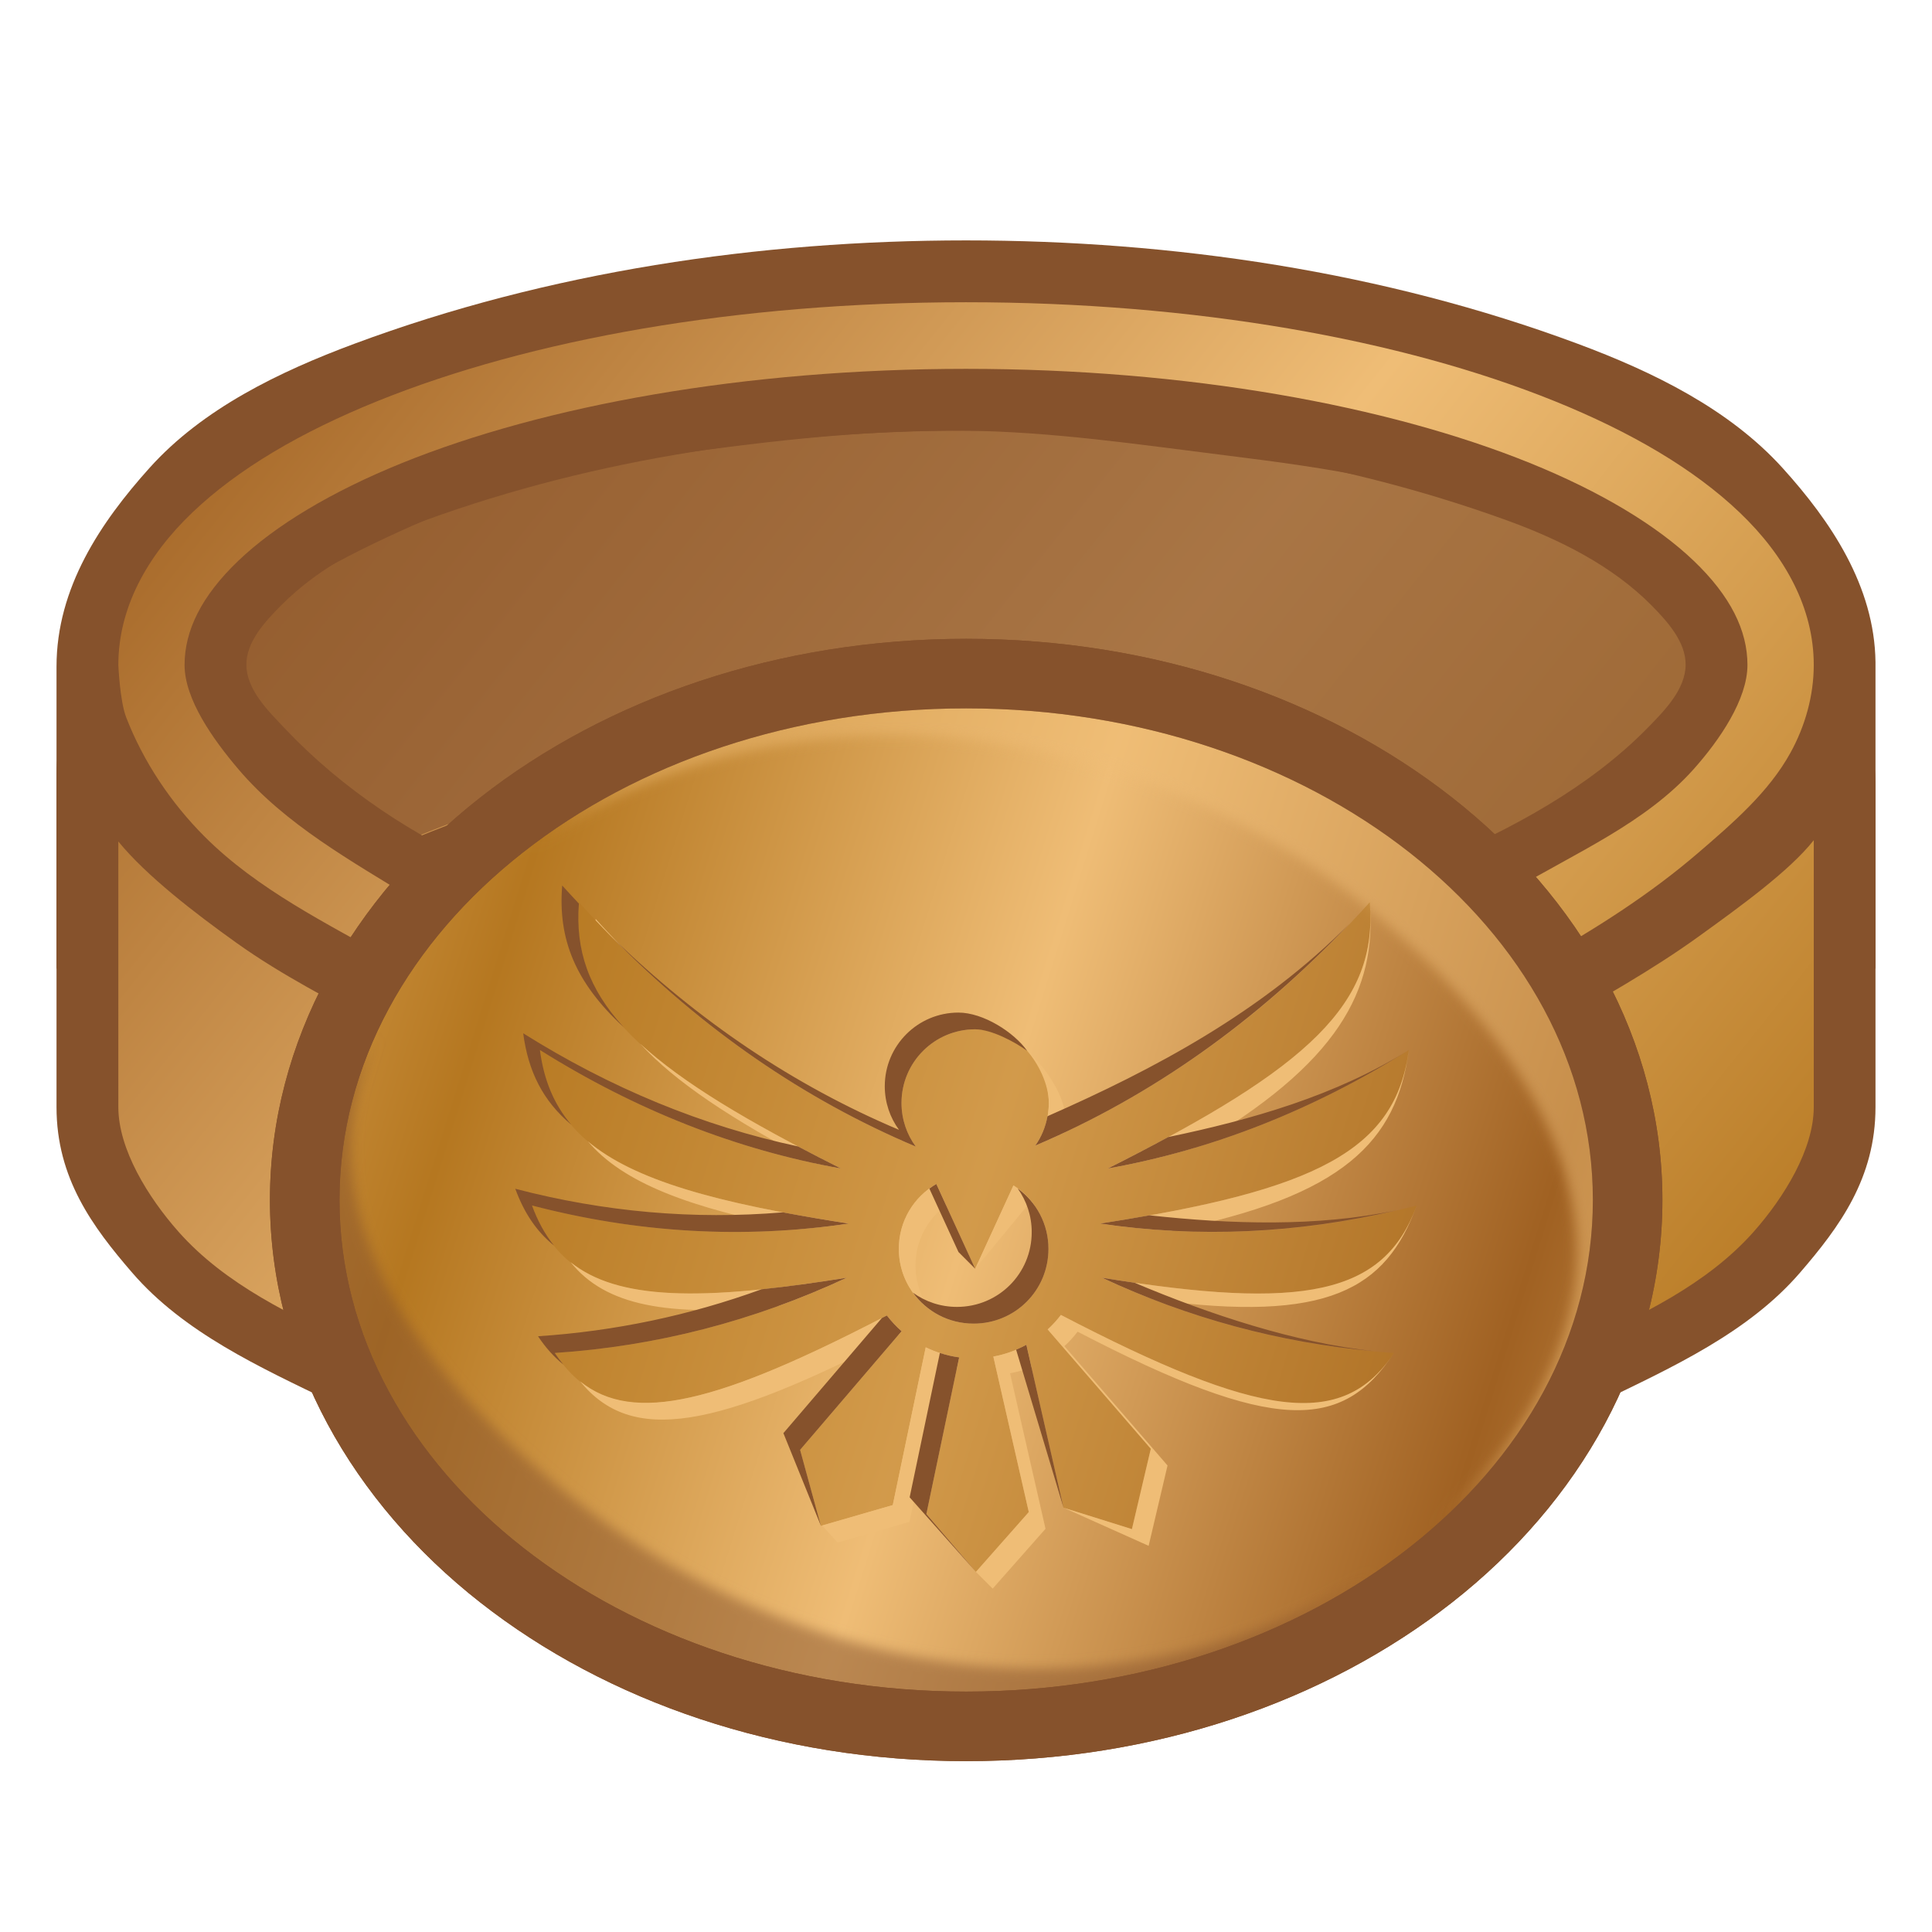
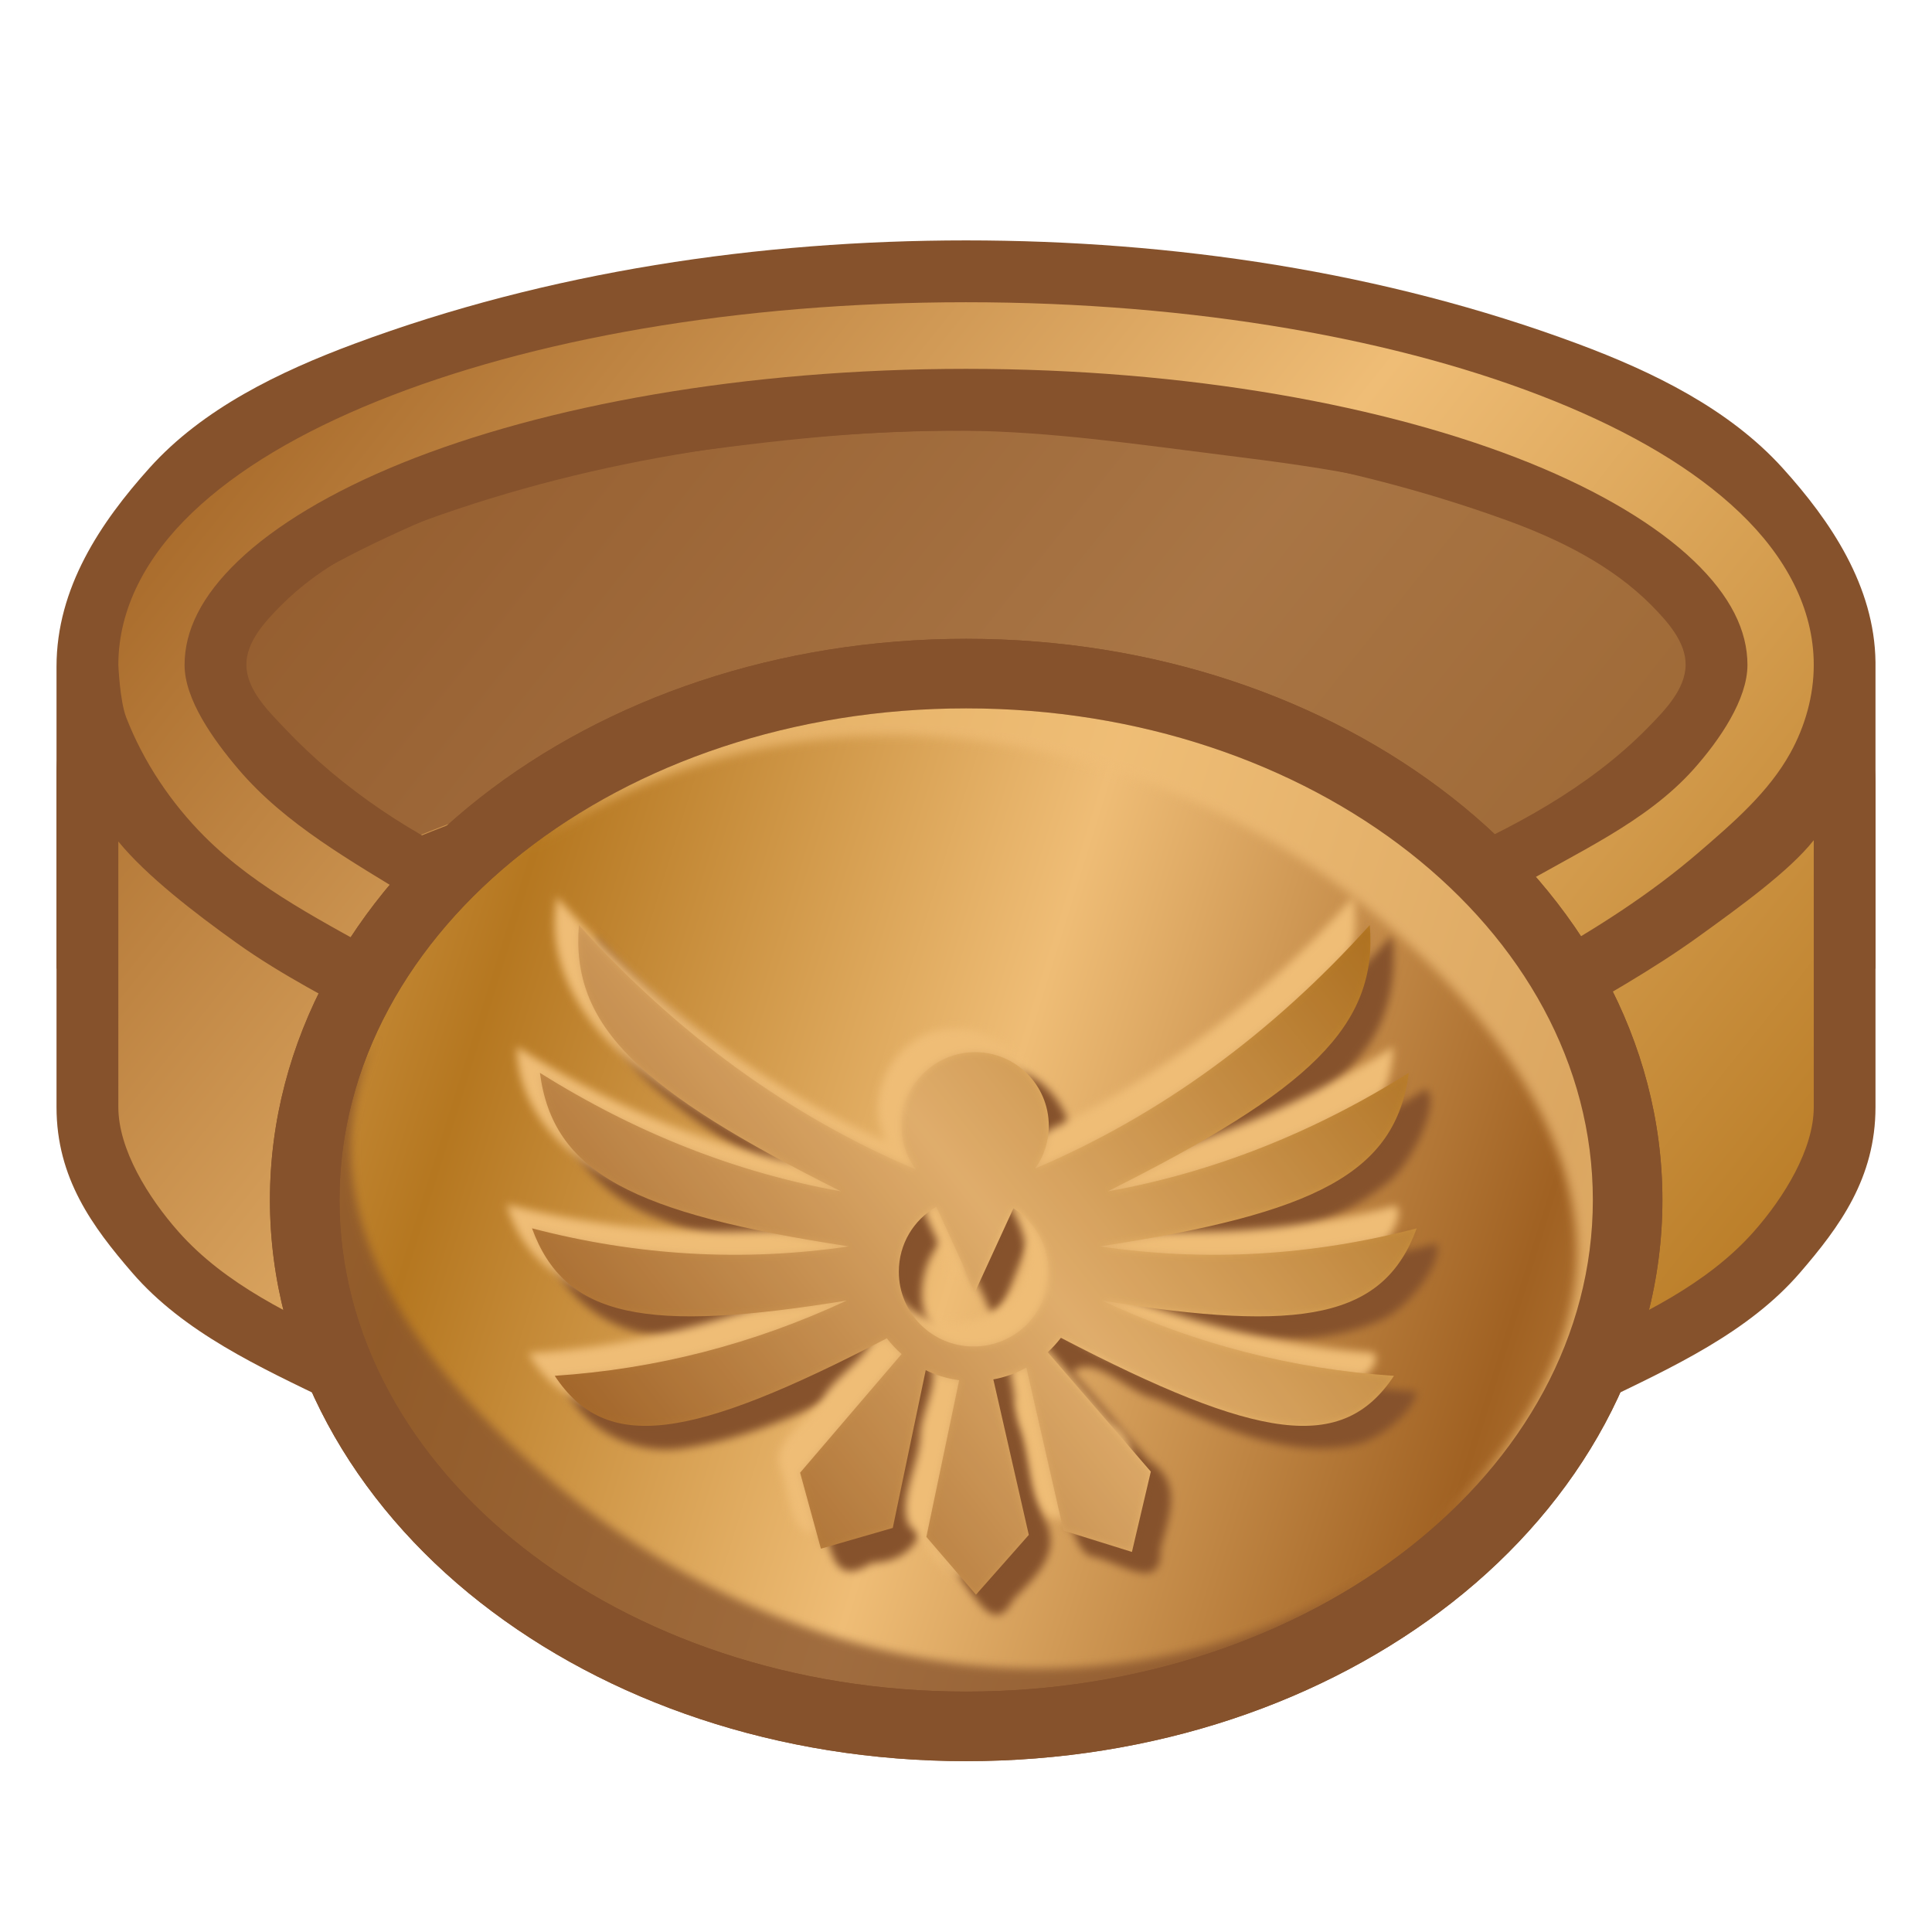
<svg xmlns="http://www.w3.org/2000/svg" xmlns:xlink="http://www.w3.org/1999/xlink" height="500" viewBox="0 0 500 500" width="500">
  <linearGradient id="a" gradientTransform="matrix(391.593 0 0 -391.593 60.7962 7618.49)" gradientUnits="userSpaceOnUse" spreadMethod="pad" x1="0" x2="1" y1="0" y2="0">
    <stop offset="0" stop-color="#a06122" />
    <stop offset=".511" stop-color="#efbd76" />
    <stop offset="1" stop-color="#b57720" />
  </linearGradient>
  <linearGradient id="b" gradientTransform="matrix(.9238254 0 0 .9223803 -157.1721 -415.4009)" gradientUnits="userSpaceOnUse" spreadMethod="reflect" x1="231.944" x2="651.046" xlink:href="#a" y1="524.578" y2="857.907" />
  <linearGradient id="c" gradientTransform="matrix(3.779527 0 0 3.779527 168.7052 -1656.226)" gradientUnits="userSpaceOnUse" spreadMethod="reflect" x1="-13.926" x2="56.234" xlink:href="#a" y1="505.792" y2="527.675" />
-   <linearGradient id="d" gradientTransform="matrix(3.779527 0 0 3.779527 -545.9119 -431.8817)" gradientUnits="userSpaceOnUse" spreadMethod="reflect" x1="0" x2="132.292" xlink:href="#a" y1="66.146" y2="66.146" />
-   <linearGradient id="e" gradientTransform="translate(-190.7457 -471.3954)" gradientUnits="userSpaceOnUse" spreadMethod="reflect" x1="-97.836" x2="-84.607" xlink:href="#a" y1="492.025" y2="505.254" />
-   <filter id="f" color-interpolation-filters="sRGB" height="1.041" width="1.027" x="-.013" y="-.021">
-     <feGaussianBlur stdDeviation="1.537" />
+   <filter id="d" color-interpolation-filters="sRGB" height="1.031" width="1.02" x="-.01" y="-.015">
+     <feGaussianBlur stdDeviation="1.139" />
  </filter>
-   <filter id="g" color-interpolation-filters="sRGB" height="1.033" width="1.026" x="-.013" y="-.017">
-     <feGaussianBlur stdDeviation="1.537" />
+   <filter id="e" color-interpolation-filters="sRGB" height="1.028" width="1.021" x="-.011" y="-.014">
+     <feGaussianBlur stdDeviation="1.272" />
+   </filter>
+   <linearGradient id="f" gradientTransform="matrix(3.779527 0 0 3.779527 168.7052 -1656.226)" gradientUnits="userSpaceOnUse" spreadMethod="reflect" x1="-6.914" x2="50.649" xlink:href="#a" y1="544.227" y2="498.665" />
+   <filter id="g" color-interpolation-filters="sRGB" height="1.029" width="1.022" x="-.011" y="-.015">
+     <feGaussianBlur stdDeviation="1.2" />
+   </filter>
+   <filter id="h" color-interpolation-filters="sRGB" height="1.029" width="1.022" x="-.011" y="-.015">
+     <feGaussianBlur stdDeviation="1.2" />
+   </filter>
+   <filter id="i" color-interpolation-filters="sRGB" height="1.028" width="1.021" x="-.011" y="-.014">
+     <feGaussianBlur stdDeviation="1.124" />
  </filter>
  <g stroke="none" transform="translate(.000494 .864027)">
    <path d="m34.682 285.613c9.848-12.384 36.348-34.636 57.97-46.892 23.289-13.2 46.133-21.695 75.409-27.626 23.477-4.756 51.456-6.211 75.409-6.2 23.706.011 52.287.971 75.409 6.2 25.665 5.804 51.17 16.265 75.409 27.626 25.88 12.13 56.44 24.544 74.177 43.01l16.907-32.082v-47.735c0-13.736-7.538-21.276-13.886-30.449-5.719-8.264-13.293-15.252-21.264-21.373-18.21-13.984-38.501-25.547-59.715-34.33-9.975-4.13-20.71-6.192-31.271-8.43-13.156-2.788-26.52-4.539-39.865-6.201-23.167-2.885-46.387-6.31-69.732-6.537-23.211-.225-46.434 2.107-69.445 5.152-13.432 1.778-26.766 4.402-39.922 7.641-10.804 2.66-21.725 5.277-31.951 9.662-20.195 8.66-39.558 19.621-57.32 32.557-7.829 5.702-15.585 11.905-21.41 19.643-6.73 8.941-14.967 15.826-14.967 30.051v50.35z" fill="#86522c" />
    <path d="m30.625 199.299c0-11.602 18.324-27.063 30.674-37.448 15.613-13.129 34.526-22.088 53.293-30.081 9.441-4.021 19.521-6.401 29.488-8.843 12.598-3.087 25.36-5.614 38.218-7.32 22.262-2.953 44.729-5.237 67.185-5.015 22.736.224 45.347 3.603 67.909 6.417 12.906 1.609 25.829 3.309 38.557 5.981 9.616 2.018 19.396 3.845 28.486 7.575 19.599 8.042 39.319 17.483 55.19 31.514 12.42 10.979 29.77 27.999 29.77 39.836v66.432c-38.976-40.576-92.746-58.068-144.68-72.836-24.214-6.886-50.058-6.63-75.233-6.615-24.842.015-49.733 2.503-74.232 6.615-11.844 1.988-23.553 4.952-34.965 8.694-19.031 6.24-38.183 12.906-55.573 22.842-19.638 11.221-41.473 25.103-54.089 40.968z" fill="url(#b)" />
    <path d="m451.623 251.732c-36.75-29.139-83.361-43.665-127.519-56.221-24.214-6.886-50.058-6.63-75.233-6.615-24.842.015-49.733 2.503-74.232 6.615-11.844 1.988-23.553 4.952-34.965 8.694-19.031 6.24-38.183 12.906-55.573 22.842-11.868 6.781-24.539 14.534-35.72 23.289v-78.958c-.143-14.714 7.86-22.275 12.387-26.828 12.701-12.774 28.429-20.425 43.283-25.824 46.507-16.904 96.49-24.135 145.336-24.135 48.856 0 98.817 7.282 145.32 24.131 14.834 5.375 30.71 12.931 43.484 25.852 4.608 4.66 13.604 12.296 13.432 26.838z" fill="#86522c" opacity=".67" />
    <path d="m14.625 285.648c0 18.405 9.333 30.987 19.605 42.883 13.364 15.477 33.065 24.47 51.477 33.365 22.266 10.758 46.46 17.128 70.301 23.693 5.697 1.569 11.485 2.856 17.328 3.736 25.192 3.796 50.666 6.613 76.143 6.623 25.68.01 51.351-2.864 76.756-6.615 5.959-.88 11.873-2.135 17.686-3.719 23.897-6.513 48.115-12.946 70.418-23.719 18.413-8.894 38.118-17.885 51.479-33.365 10.267-11.896 19.558-24.501 19.558-42.883v-115.141c-.24-19.682-11.59-36.494-24.054-50.26-13.862-15.309-33.621-24.925-52.977-32.129-50.168-18.672-104.814-26.766-158.344-26.766-53.529 0-108.174 8.096-158.342 26.768-19.355 7.204-39.179 16.76-52.977 32.127-12.642 14.08-24.057 31.008-24.057 51.417zm421.613-114.426c-.075 6.349-5.4 11.773-9.848 16.305-15.17 15.458-35.077 26.079-54.975 34.631-19.92 8.561-41.626 12.604-63.029 16.072-19.238 3.117-38.828 4.168-58.316 4.182-19.615.014-39.284-1.345-58.701-4.127-21.69-3.107-44.111-5.304-64.229-13.986-19.76-8.527-38.467-20.857-53.271-36.477-4.456-4.702-10.042-10.122-10.105-16.6-.058-5.936 4.777-11.181 8.963-15.391 10.207-10.265 23.797-17.123 37.402-22.068 44.416-16.144 92.612-23.172 139.871-23.172 47.259 0 95.438 7.076 139.871 23.174 13.65 4.945 27.349 11.732 37.557 22.056 4.158 4.206 8.881 9.487 8.81 15.401z" fill="#86522c" />
    <path d="m61.672 198.178c-6.544-7.707-13.907-18.06-13.907-26.956s4.372-17.843 13.907-26.957c9.537-9.113 24.091-17.907 42.462-25.335 36.745-14.852 88.581-24.337 145.867-24.337 57.286 0 109.125 9.485 145.868 24.339 18.372 7.428 32.925 16.221 42.459 25.335 9.537 9.113 13.911 18.062 13.911 26.957 0 8.894-7.179 19.41-13.91 26.955-12.449 13.954-30.548 21.644-46.606 31.227-4.71 2.811-9.433 5.708-14.551 7.682-21.257 8.198-43.73 13.28-66.218 16.936-20.079 3.265-40.527 4.371-60.869 4.389-20.382.018-40.822-1.386-60.996-4.29-22.736-3.273-45.676-7.044-67.315-14.75-5.161-1.838-10.004-4.539-14.663-7.42-16.051-9.926-33.224-19.388-45.438-33.774zm321.712 56.315c5.172-1.82 10.199-4.106 14.983-6.785 14.495-8.117 28.668-17.12 41.253-27.964 8.853-7.628 18.104-15.558 23.746-25.792 3.789-6.872 6.032-14.749 6.032-22.727 0-14.647-7.325-28.126-19.131-39.41-11.805-11.283-28.13-20.861-47.919-28.861-39.577-15.999-93.173-25.599-152.347-25.599s-112.77 9.602-152.345 25.6c-19.788 8-36.115 17.577-47.919 28.861-11.806 11.283-19.111 24.761-19.111 39.408 0 0 .382 9.309 2.039 13.585 4.439 11.454 11.565 22.101 20.245 30.793 13.738 13.757 31.752 22.569 48.694 32.107 4.651 2.618 9.454 5.03 14.468 6.857 21.442 7.811 43.762 13.335 66.228 17.341 22.329 3.981 45.043 6.658 67.724 6.577 22.578-.08 45.148-3.032 67.371-7.024 22.354-4.016 44.567-9.425 65.991-16.966zm-352.759 26.413v4.743c0 10.889 7.673 23.345 15.582 32.274 12.088 13.646 29.514 21.868 46.114 29.404 21.167 9.609 44.898 16.499 67.931 22.837 5.088 1.4 10.257 2.554 15.474 3.342 24.403 3.686 49.078 6.433 73.758 6.443 24.896.009 49.781-2.799 74.409-6.443 5.332-.789 10.623-1.914 15.823-3.33 23.075-6.281 46.818-13.231 68.009-22.849 16.6-7.535 34.026-15.757 46.114-29.404 7.909-8.929 15.558-21.384 15.558-32.274v-69.067c-6.31 8.002-19.3 17.353-29.77 24.912-12.107 8.741-25.226 16.002-38.142 23.497-4.845 2.812-9.524 6.036-14.752 8.05-22.183 8.544-45.852 13.007-69.341 16.66-22.262 3.462-44.88 4.911-67.409 4.914-22.621.003-45.343-1.374-67.685-4.914-23.379-3.704-46.792-8.667-68.946-17.005-5.225-1.966-9.981-5.01-14.869-7.705-12.578-6.935-25.497-13.424-37.185-21.773-10.934-7.811-23.389-17.405-30.674-26.304v32.735z" fill="url(#b)" />
  </g>
  <g transform="matrix(-1 0 0 -1 500.0898 621.1094)">
    <path d="m250.045 165.326c-48.601 0-92.943 15.334-125.791 41.102-32.848 25.768-54.393 62.794-54.393 104.127s21.545 78.357 54.393 104.125c32.848 25.768 77.19 41.104 125.791 41.104s92.943-15.335 125.791-41.104 54.393-62.792 54.393-104.125-21.545-78.359-54.393-104.127c-32.848-25.768-77.19-41.102-125.791-41.102z" fill="#86522c" />
    <path d="m412.228 310.554a162.184 127.228 0 0 1 -162.184 127.228 162.184 127.228 0 0 1 -162.184-127.228 162.184 127.228 0 0 1 162.184-127.228 162.184 127.228 0 0 1 162.184 127.228z" fill="url(#c)" />
-     <path d="m421.229 310.555c0-38.233-19.849-72.651-50.947-97.047-31.099-24.396-73.543-39.182-118.832-39.182s-76.852 18.065-107.214 39.869c26.72-17.395 60.537-25.735 91.976-24.842 41.942 1.191 84.908 18.856 117.404 45.398 26.615 21.738 54.289 52.455 55.631 86.793.416 10.635-2.063 21.287-6.385 31.454 6.706-14.493 18.367-26.018 18.367-42.444z" fill="#86522c" filter="url(#f)" opacity=".5" />
-     <path d="m265.062 430.773c-42.201-.975-85.953-17.647-118.59-44.418-26.62-21.835-53.354-53.361-54.445-87.773-.857-27.044 16.52-54.092 36.975-72.502-27.736 24.013-50.141 48.682-50.141 84.475 0 38.233 19.849 72.649 50.947 97.045 31.099 24.396 73.543 39.184 120.236 39.184 46.693 0 85.837-23.813 116.936-48.209-27.749 22.357-66.334 33.021-101.918 32.199z" fill="#efbd76" filter="url(#g)" opacity=".5" stroke-width="3.78" />
+     <g stroke-width="1.118" transform="matrix(-.8947122 0 0 -.8947122 471.6444 587.2537)">
+       <path d="m369.188 234.574c-25.96 28.921-57.543 53.087-93.213 68.754 7.619-13.999-4.082-33.159-20.188-32.366-16.085-.651-27.793 18.634-19.909 32.614-36.745-15.929-68.911-41.09-95.568-70.773-2.799 17.371 5.721 34.542 19.048 45.38 14.937 12.982 32.535 22.379 49.98 31.503-28.622-6.066-55.761-18.007-80.484-33.523.137 17.832 13.814 32.503 29.884 38.512 16.807 7.11 34.885 10.42 52.782 13.488-28.6 3.298-57.76.784-85.534-6.686 3.707 15.057 17.562 25.666 32.712 27.121 17.284 2.426 34.776.115 51.931-2.279-24.806 10.605-51.451 16.847-78.383 18.412 6.63 12.462 21.255 18.8 34.959 16.111 22.407-3.598 42.721-14.565 62.81-24.566 5.968 6.883-9.03 14.188-12.406 21.271-4.004 7.272-16.49 12.647-11.993 21.822 2.765 8.775 2.528 22.898 14.708 14.886 11.083-.442 15.359-7.198 15.599-17.696 2.15-10.294 4.301-20.587 6.451-30.881 13.463.472 3.011 14.798 3.142 23.186-.393 8.512-6.802 18.569-3.027 26.01 6.245 4.568 12.384 22.584 18.754 10.016 6.791-7.004 14.556-13.76 8.822-23.958-2.532-11.105-5.065-22.211-7.597-33.316 12.097-7.772 8.674 11.764 12.392 19.105 3.309 7.989 1.608 20.606 8.306 25.463 7.721.807 21.301 11.89 20.692-1.904 2.548-9.465 6.654-19.312-3.34-25.697-7.376-8.537-14.753-17.073-22.129-25.61 6.502-5.459 16.11 6.228 24.126 7.796 18.076 7.742 37.559 17.602 57.73 13.316 7.029-1.52 17.483-9.958 17.684-15.434-26.561-1.641-52.819-7.881-77.291-18.332 21.813 2.601 45.388 7.046 66.309-2.001 8.303-3.089 18.873-17.085 16.856-22.469-27.312 7.203-55.947 9.543-84.03 6.312 23.667-4.524 49.366-7.817 68.869-23.195 7.313-4.711 16.806-24.141 12.079-27.84-24.178 15.177-50.832 26.582-78.788 32.561 22.593-12.251 47.258-24.042 62.414-45.662 6.091-9.187 7.917-20.565 6.605-31.381-.587.643-1.174 1.287-1.762 1.93zm-114.328 107.234c3.707 2.627 7.399-14.912 11.112-19.768 5.287-6.911 12.826 12.578 9.255 18.954-3.668 17.15-29.635 20.497-37.593 4.882-6.357-7.701-.935-26.602 7.174-25.977 3.351 7.303 6.702 14.606 10.052 21.909z" fill="#86522c" filter="url(#h)" stroke-width="4.225" />
+       <path d="m128.961 224.074c-2.525 19.476 9.992 36.979 25.141 47.824 13.643 10.481 28.835 18.702 44.062 26.614-28.611-6.121-55.853-17.925-80.488-33.627.081 18.099 14.106 32.873 30.42 38.848 16.666 6.934 34.536 10.227 52.246 13.252-28.56 3.467-58.11.438-85.546-6.471 3.947 15.098 17.848 25.594 33.091 26.962 17.168 2.332 34.53.042 51.564-2.333-24.809 10.602-51.455 16.849-78.389 18.41 6.676 12.538 21.425 18.851 35.196 16.081 22.316-3.659 42.558-14.557 62.577-24.536 5.969 6.885-9.029 14.19-12.405 21.273-4.004 7.272-16.489 12.648-11.992 21.822 2.765 8.774 2.527 22.898 14.707 14.886 11.084-.442 15.358-7.199 15.598-17.697 2.151-10.294 4.302-20.588 6.453-30.882 13.46.473 3.009 14.796 3.141 23.185-.393 8.512-6.801 18.569-3.027 26.011 6.246 4.567 12.382 22.583 18.754 10.017 6.791-7.004 14.557-13.76 8.822-23.958-2.533-11.105-5.066-22.211-7.598-33.316 12.096-7.772 8.675 11.764 12.393 19.104 3.309 7.988 1.609 20.605 8.307 25.462 7.72.807 21.299 11.89 20.69-1.904 2.548-9.465 6.655-19.312-3.34-25.697-7.376-8.536-14.752-17.072-22.128-25.608 6.392-5.49 15.884 6.095 23.787 7.638 18.08 7.78 37.505 17.609 57.707 13.573 6.253-.8 21.056-12.017 16.722-15.617-26.033-1.763-51.756-7.927-75.758-18.163 21.806 2.47 45.376 7.003 66.252-2.162 7.931-2.717 19.978-18.456 16.055-22.223-27.117 7.074-55.523 9.347-83.386 6.144 24.018-4.641 50.355-7.866 69.818-24.04 7.854-7.083 12.531-17.523 12.828-28.059-24.614 15.664-51.81 27.517-80.401 33.581 22.228-12.012 46.263-23.651 61.6-44.503 6.606-9.377 8.742-21.234 7.333-32.49-26.351 29.73-58.484 54.677-94.971 70.676 7.569-13.836-3.82-32.665-19.59-32.347-16.418-1.198-28.476 18.453-20.508 32.597-36.718-15.997-69.071-41.033-95.555-70.926zm114.723 106.559c3.228 2.795 6.44-12.191 9.668-16.634 4.456-14.713 15.455 9.594 10.382 16.905-4.286 15.623-27.405 18.957-36.146 5.533-8.137-6.91-2.285-29.756 6.239-27.287 3.286 7.161 6.571 14.323 9.857 21.484z" fill="#efbd76" filter="url(#g)" stroke-width="4.225" />
+       <path d="m135.664 229.738c-2.38 29.168 17.345 47.758 75.8 77.028-30.325-5.444-59.353-16.884-87.083-34.284v.016c3.815 28.935 26.751 40.601 89.352 50.19-30.546 4.495-61.095 2.744-91.639-5.229 9.443 25.888 32.828 30.386 91.051 20.884-27.005 12.586-55.161 19.837-84.476 21.775 14.876 22.486 39.152 18.712 96.06-10.846 1.276 1.657 2.698 3.182 4.271 4.557l-29.358 34.317 6.02 21.977 20.783-6.002 9.533-45.635c2.99 1.461 6.251 2.454 9.669 2.909l-9.483 45.314 14.343 16.73 15.285-17.301-10.257-44.979c3.401-.622 6.617-1.792 9.551-3.412l10.745 47.13 19.79 6.188 5.465-23.237-29.828-34.52c1.395-1.282 2.669-2.677 3.817-4.187 57.115 29.696 81.445 33.521 96.346 10.997-29.315-1.938-57.47-9.188-84.476-21.775 58.222 9.503 81.608 5.005 91.051-20.883-30.539 7.972-61.083 9.721-91.623 5.23 62.6-9.59 85.519-21.257 89.335-50.191v-.016c-27.735 17.402-56.752 28.84-87.082 34.284 58.455-29.269 78.179-47.86 75.799-77.027-28.466 31.58-60.713 55.052-96.767 70.403 2.474-3.48 3.917-7.747 3.917-12.342.002-11.766-9.537-21.303-21.303-21.303-11.767 0-21.304 9.537-21.304 21.304 0 4.712 1.529 9.082 4.119 12.611-36.314-15.344-68.787-38.903-97.422-70.671zm103.375 81.5 11.248 24.516 11.064-24.095c6.094 3.816 10.122 10.579 10.122 18.345 0 12.01-9.631 21.624-21.641 21.624-12.008 0-21.639-9.615-21.639-21.624 0-8.067 4.352-15.043 10.845-18.765z" fill="url(#f)" />
+       <path d="m135.664 229.738c-2.38 29.168 17.345 47.758 75.8 77.028-30.325-5.444-59.353-16.884-87.083-34.284v.016c3.815 28.935 26.751 40.601 89.352 50.19-30.546 4.495-61.095 2.744-91.639-5.229 9.443 25.888 32.828 30.386 91.051 20.884-27.005 12.586-55.161 19.837-84.476 21.775 14.876 22.486 39.152 18.712 96.06-10.846 1.276 1.657 2.698 3.182 4.271 4.557l-29.358 34.317 6.02 21.977 20.783-6.002 9.533-45.635c2.99 1.461 6.251 2.454 9.669 2.909l-9.483 45.314 14.343 16.73 15.285-17.301-10.257-44.979c3.401-.622 6.617-1.792 9.551-3.412l10.745 47.13 19.79 6.188 5.465-23.237-29.828-34.52c1.395-1.282 2.669-2.677 3.817-4.187 57.115 29.696 81.445 33.521 96.346 10.997-29.315-1.938-57.47-9.188-84.476-21.775 58.222 9.503 81.608 5.005 91.051-20.883-30.539 7.972-61.083 9.721-91.623 5.23 62.6-9.59 85.519-21.257 89.335-50.191v-.016c-27.735 17.402-56.752 28.84-87.082 34.284 58.455-29.269 78.179-47.86 75.799-77.027-28.466 31.58-60.713 55.052-96.767 70.403 2.474-3.48 3.917-7.747 3.917-12.342.002-11.766-9.537-21.303-21.303-21.303-11.767 0-21.304 9.537-21.304 21.304 0 4.712 1.529 9.082 4.119 12.611-36.314-15.344-68.787-38.903-97.422-70.671zm103.375 81.5 11.248 24.516 11.064-24.095c6.094 3.816 10.122 10.579 10.122 18.345 0 12.01-9.631 21.624-21.641 21.624-12.008 0-21.639-9.615-21.639-21.624 0-8.067 4.352-15.043 10.845-18.765z" fill="#86522c" filter="url(#i)" opacity=".15" />
+     </g>
+     <path d="m421.229 310.555c0-38.233-19.849-72.651-50.947-97.047-31.099-24.396-73.543-39.182-118.832-39.182s-76.852 18.065-107.214 39.869c26.72-17.395 60.537-25.735 91.976-24.842 41.942 1.191 84.908 18.856 117.404 45.398 26.615 21.738 54.289 52.455 55.631 86.793.416 10.635-2.063 21.287-6.385 31.454 6.706-14.493 18.367-26.018 18.367-42.444z" fill="#86522c" filter="url(#d)" opacity=".75" />
+     <path d="m265.062 430.773c-42.201-.975-85.953-17.647-118.59-44.418-26.62-21.835-53.354-53.361-54.445-87.773-.857-27.044 16.52-54.092 36.975-72.502-27.736 24.013-50.141 48.682-50.141 84.475 0 38.233 19.849 72.649 50.947 97.045 31.099 24.396 73.543 39.184 120.236 39.184 46.693 0 85.837-23.813 116.936-48.209-27.749 22.357-66.334 33.021-101.918 32.199z" fill="#efbd76" filter="url(#e)" opacity=".75" stroke-width="3.78" />
    <path d="m250.045 165.326c-48.601 0-92.943 15.334-125.791 41.102-32.848 25.768-54.393 62.794-54.393 104.127s21.545 78.357 54.393 104.125c32.848 25.768 77.19 41.104 125.791 41.104s92.943-15.335 125.791-41.104c32.848-25.768 54.393-62.792 54.393-104.125s-21.545-78.359-54.393-104.127c-32.848-25.768-77.19-41.102-125.791-41.102zm0 18a162.184 127.228 0 0 1 162.184 127.229 162.184 127.228 0 0 1 -162.184 127.229 162.184 127.228 0 0 1 -162.184-127.229 162.184 127.228 0 0 1 162.184-127.229z" fill="#86522c" />
  </g>
-   <g stroke-width="1.118" transform="matrix(.8947122 0 0 .8947122 28.44547 27.94635)">
-     <path d="m135.664 229.738c-2.38 29.168 17.345 47.758 75.8 77.028-30.325-5.444-59.353-16.884-87.083-34.284v.016c3.815 28.935 26.751 40.601 89.352 50.19-30.546 4.495-61.095 2.744-91.639-5.229 9.443 25.888 32.828 30.386 91.051 20.884-27.005 12.586-55.161 19.837-84.476 21.775 14.876 22.486 39.152 18.712 96.06-10.846 1.276 1.657 2.698 3.182 4.271 4.557l-29.358 34.317 6.02 21.977 20.783-6.002 9.533-45.635c2.99 1.461 6.251 2.454 9.669 2.909l-9.483 45.314 14.343 16.73 15.285-17.301-10.257-44.979c3.401-.622 6.617-1.792 9.551-3.412l10.745 47.13 19.79 6.188 5.465-23.237-29.828-34.52c1.395-1.282 2.669-2.677 3.817-4.187 57.115 29.696 81.445 33.521 96.346 10.997-29.315-1.938-57.47-9.188-84.476-21.775 58.222 9.503 81.608 5.005 91.051-20.883-30.539 7.972-61.083 9.721-91.623 5.23 62.6-9.59 85.519-21.257 89.335-50.191v-.016c-27.735 17.402-56.752 28.84-87.082 34.284 58.455-29.269 78.179-47.86 75.799-77.027-28.466 31.58-60.713 55.052-96.767 70.403 2.474-3.48 3.917-7.747 3.917-12.342.002-11.766-9.537-21.303-21.303-21.303-11.767 0-21.304 9.537-21.304 21.304 0 4.712 1.529 9.082 4.119 12.611-36.314-15.344-68.787-38.903-97.422-70.671zm103.375 81.5 11.248 24.516 11.064-24.095c6.094 3.816 10.122 10.579 10.122 18.345 0 12.01-9.631 21.624-21.641 21.624-12.008 0-21.639-9.615-21.639-21.624 0-8.067 4.352-15.043 10.845-18.765z" fill="#b57720" opacity=".5" stroke-width="4.224" />
-     <g stroke-width="4.225">
-       <path d="m364.424 229.74c2.379 29.167-17.345 47.759-75.799 77.028 8.387-1.505 16.662-3.516 24.848-5.938 41.906-24.469 53.031-45.587 50.951-71.09zm-223.924 4.835c-.011.132-.004.256-.014.387 2.932 3.113 5.91 6.126 8.921 9.072-3.005-3.074-5.979-6.212-8.904-9.457zm12.886 36.081c10.025 10.967 26.307 21.813 50.483 34.551 2.527.541 5.048 1.102 7.593 1.559-27.238-13.639-45.975-24.958-58.077-36.11zm222.321 1.845c-3.816 28.935-26.735 40.6-89.335 50.191 6.879 1.012 13.758 1.66 20.637 2.038 49.834-9.899 65.227-25.898 68.698-52.215zm-110.371.236c3.257 3.742 6.24 9.713 6.239 15.064 0 4.595-1.444 8.863-3.918 12.343 2.829-1.204 5.626-2.477 8.408-3.781.213-1.213.347-2.452.347-3.725.001-6.416-5.281-14.687-11.076-19.901zm-127.087 26.157c10.078 11.896 29.081 19.311 61.258 25.385 4.742-.397 9.483-.892 14.225-1.589-38.733-5.933-62.253-12.673-75.483-23.795zm100.79 12.345c-6.493 3.722-10.845 10.697-10.845 18.764 0 7.242 3.517 13.598 8.932 17.515-2.569-3.556-4.095-7.924-4.095-12.678 0-7.199 3.478-13.511 8.838-17.435zm22.312.42-11.063 24.095 15.9-19.258c.428.268.821.582 1.228.879-1.633-2.274-3.685-4.225-6.065-5.716zm116.644 5.801c-9.443 25.888-32.83 30.389-91.052 20.885 4.992 2.327 10.038 4.408 15.108 6.37 50.186 6.758 67.08-2.956 75.944-27.255zm-244.734 16.393c10.004 12.524 27.968 16.004 60.075 12.676 6.669-2.421 13.274-5.141 19.808-8.186-42.494 6.936-66.38 6.364-79.883-4.49zm141.812 15.269c-1.148 1.51-2.422 2.905-3.817 4.187l29.827 34.52-5.463 23.238-19.7-6.16 24.537 10.997 5.463-23.238-29.827-34.52c1.395-1.282 2.668-2.678 3.817-4.187 57.115 29.696 76.609 28.684 91.51 6.16-14.902 22.524-39.232 18.699-96.347-10.997zm-50.344.151c-48.493 25.187-73.257 31.581-88.735 19.029 14.957 18.453 39.304 13.835 92.143-13.465l.862-1.008c-1.573-1.376-2.994-2.899-4.27-4.556zm40.356 8.474c-2.934 1.621-6.151 2.791-9.551 3.413l10.257 44.978-15.286 17.303 4.837 4.837 15.286-17.303-10.257-44.978c2.145-.392 4.205-1.024 6.178-1.828zm-29.107.739-9.535 45.635-20.432 5.9 4.487 4.939 20.781-6.001 9.535-45.635c1.311.641 2.682 1.175 4.088 1.63l.744-3.557c-3.418-.456-6.679-1.448-9.669-2.91zm39.846 46.362.002.017h.002z" fill="#efbd76" />
-       <path d="m130.826 224.9c-1.271 15.577 3.854 28.138 17.723 40.918-10.107-11.056-13.908-22.259-12.9-35.694-1.618-1.718-3.226-3.454-4.82-5.222zm227.791 10.973c-25.315 25.595-56.465 42.139-87.417 55.764-.565 3.121-1.776 6.02-3.543 8.505 33.642-14.323 63.926-35.814 90.96-64.269zm-213.358 3.996c26.241 26.673 55.503 46.884 87.828 60.542-2.59-3.528-4.119-7.9-4.119-12.612 0-5.883 2.384-11.209 6.239-15.064 3.855-3.855 9.181-6.239 15.064-6.239 4.697 0 11.543 3.665 15.064 6.24-3.861-5.427-12.733-11.077-19.901-11.077-11.767 0-21.303 9.537-21.303 21.303 0 4.712 1.529 9.084 4.119 12.612-30.349-12.824-58.005-31.409-82.991-55.705zm-25.715 27.775v.017c1.454 11.032 5.716 19.542 13.868 26.395-5.032-5.94-7.9-12.976-9.032-21.558v-.017c27.729 17.4 56.757 28.84 87.082 34.284-4.382-2.194-8.476-4.313-12.43-6.396-27.581-5.909-54.086-16.785-79.489-32.725zm256.163 4.839c-21.074 13.223-45.676 20.198-69.586 25.179-5.424 2.935-11.191 5.948-17.496 9.105 30.33-5.444 59.346-16.882 87.082-34.284zm-136.668 38.755c-.699.401-1.361.856-2.008 1.33l8.42 18.349 4.836 4.837zm23.54 1.299c2.548 3.548 4.058 7.896 4.058 12.629 0 12.009-9.632 21.625-21.641 21.625-4.766 0-9.143-1.532-12.706-4.11 3.92 5.425 10.29 8.946 17.543 8.946 12.009 0 21.641-9.615 21.641-21.625 0-7.22-3.508-13.541-8.895-17.465zm-145.321.085c2.551 6.994 6.169 12.376 11.167 16.393-2.593-3.246-4.689-7.057-6.33-11.556 30.544 7.973 61.092 9.725 91.638 5.229-6.847-1.049-13.137-2.129-19.062-3.247-25.805 2.16-51.61-.083-77.413-6.819zm254.852 6.223c-22.808 4.841-47.852 4.038-71.388 1.457-4.561.812-9.279 1.611-14.35 2.388 28.578 4.203 57.16 2.867 85.738-3.845zm-158.965 19.497c-9.064 1.479-17.191 2.576-24.645 3.349-20.893 7.585-42.444 12.12-64.666 13.59 2.2 3.325 4.638 6.006 7.324 8.184-.853-1.053-1.691-2.143-2.487-3.347 29.315-1.939 57.469-9.189 84.474-21.776zm73.799.002c25.174 11.733 51.361 18.766 78.542 21.244-22.73-2.484-47.179-10.528-69.139-19.799-3.04-.442-6.148-.914-9.402-1.445zm-62.214 10.928c-.494.256-.94.475-1.429.727l-28.495 33.308 10.857 26.813-6.02-21.977 29.357-34.317c-1.573-1.376-2.994-2.899-4.27-4.556zm40.356 8.474c-.956.528-1.95.991-2.962 1.419l13.708 45.713zm-25.019 2.369-8.739 41.757 19.178 21.568-14.341-16.731 9.483-45.313c-1.919-.256-3.781-.698-5.581-1.28z" fill="#86522c" />
-     </g>
-   </g>
-   <circle cx="-295.912" cy="-181.882" fill="url(#d)" r="250" transform="matrix(.5000002 -.8660253 .8660253 .5000002 0 0)" />
-   <g fill-rule="evenodd" transform="matrix(3.779527 0 0 3.779527 967.2334 269.357)">
-     <path d="m-319.803 20.629h13.229v13.229h-13.229z" fill="#b57720" />
-     <path d="m-306.574 20.629h13.229v13.229h-13.229z" fill="#a06122" />
-     <path d="m-333.032 20.629h13.229v13.229h-13.229z" fill="#efbd76" />
-     <path d="m-346.261 20.629h13.229v13.229h-13.229z" fill="#86522c" />
-     <path d="m-288.582 20.629h13.229v13.229h-13.229z" fill="url(#e)" stroke="#86522c" stroke-width="9.525" />
-   </g>
</svg>
